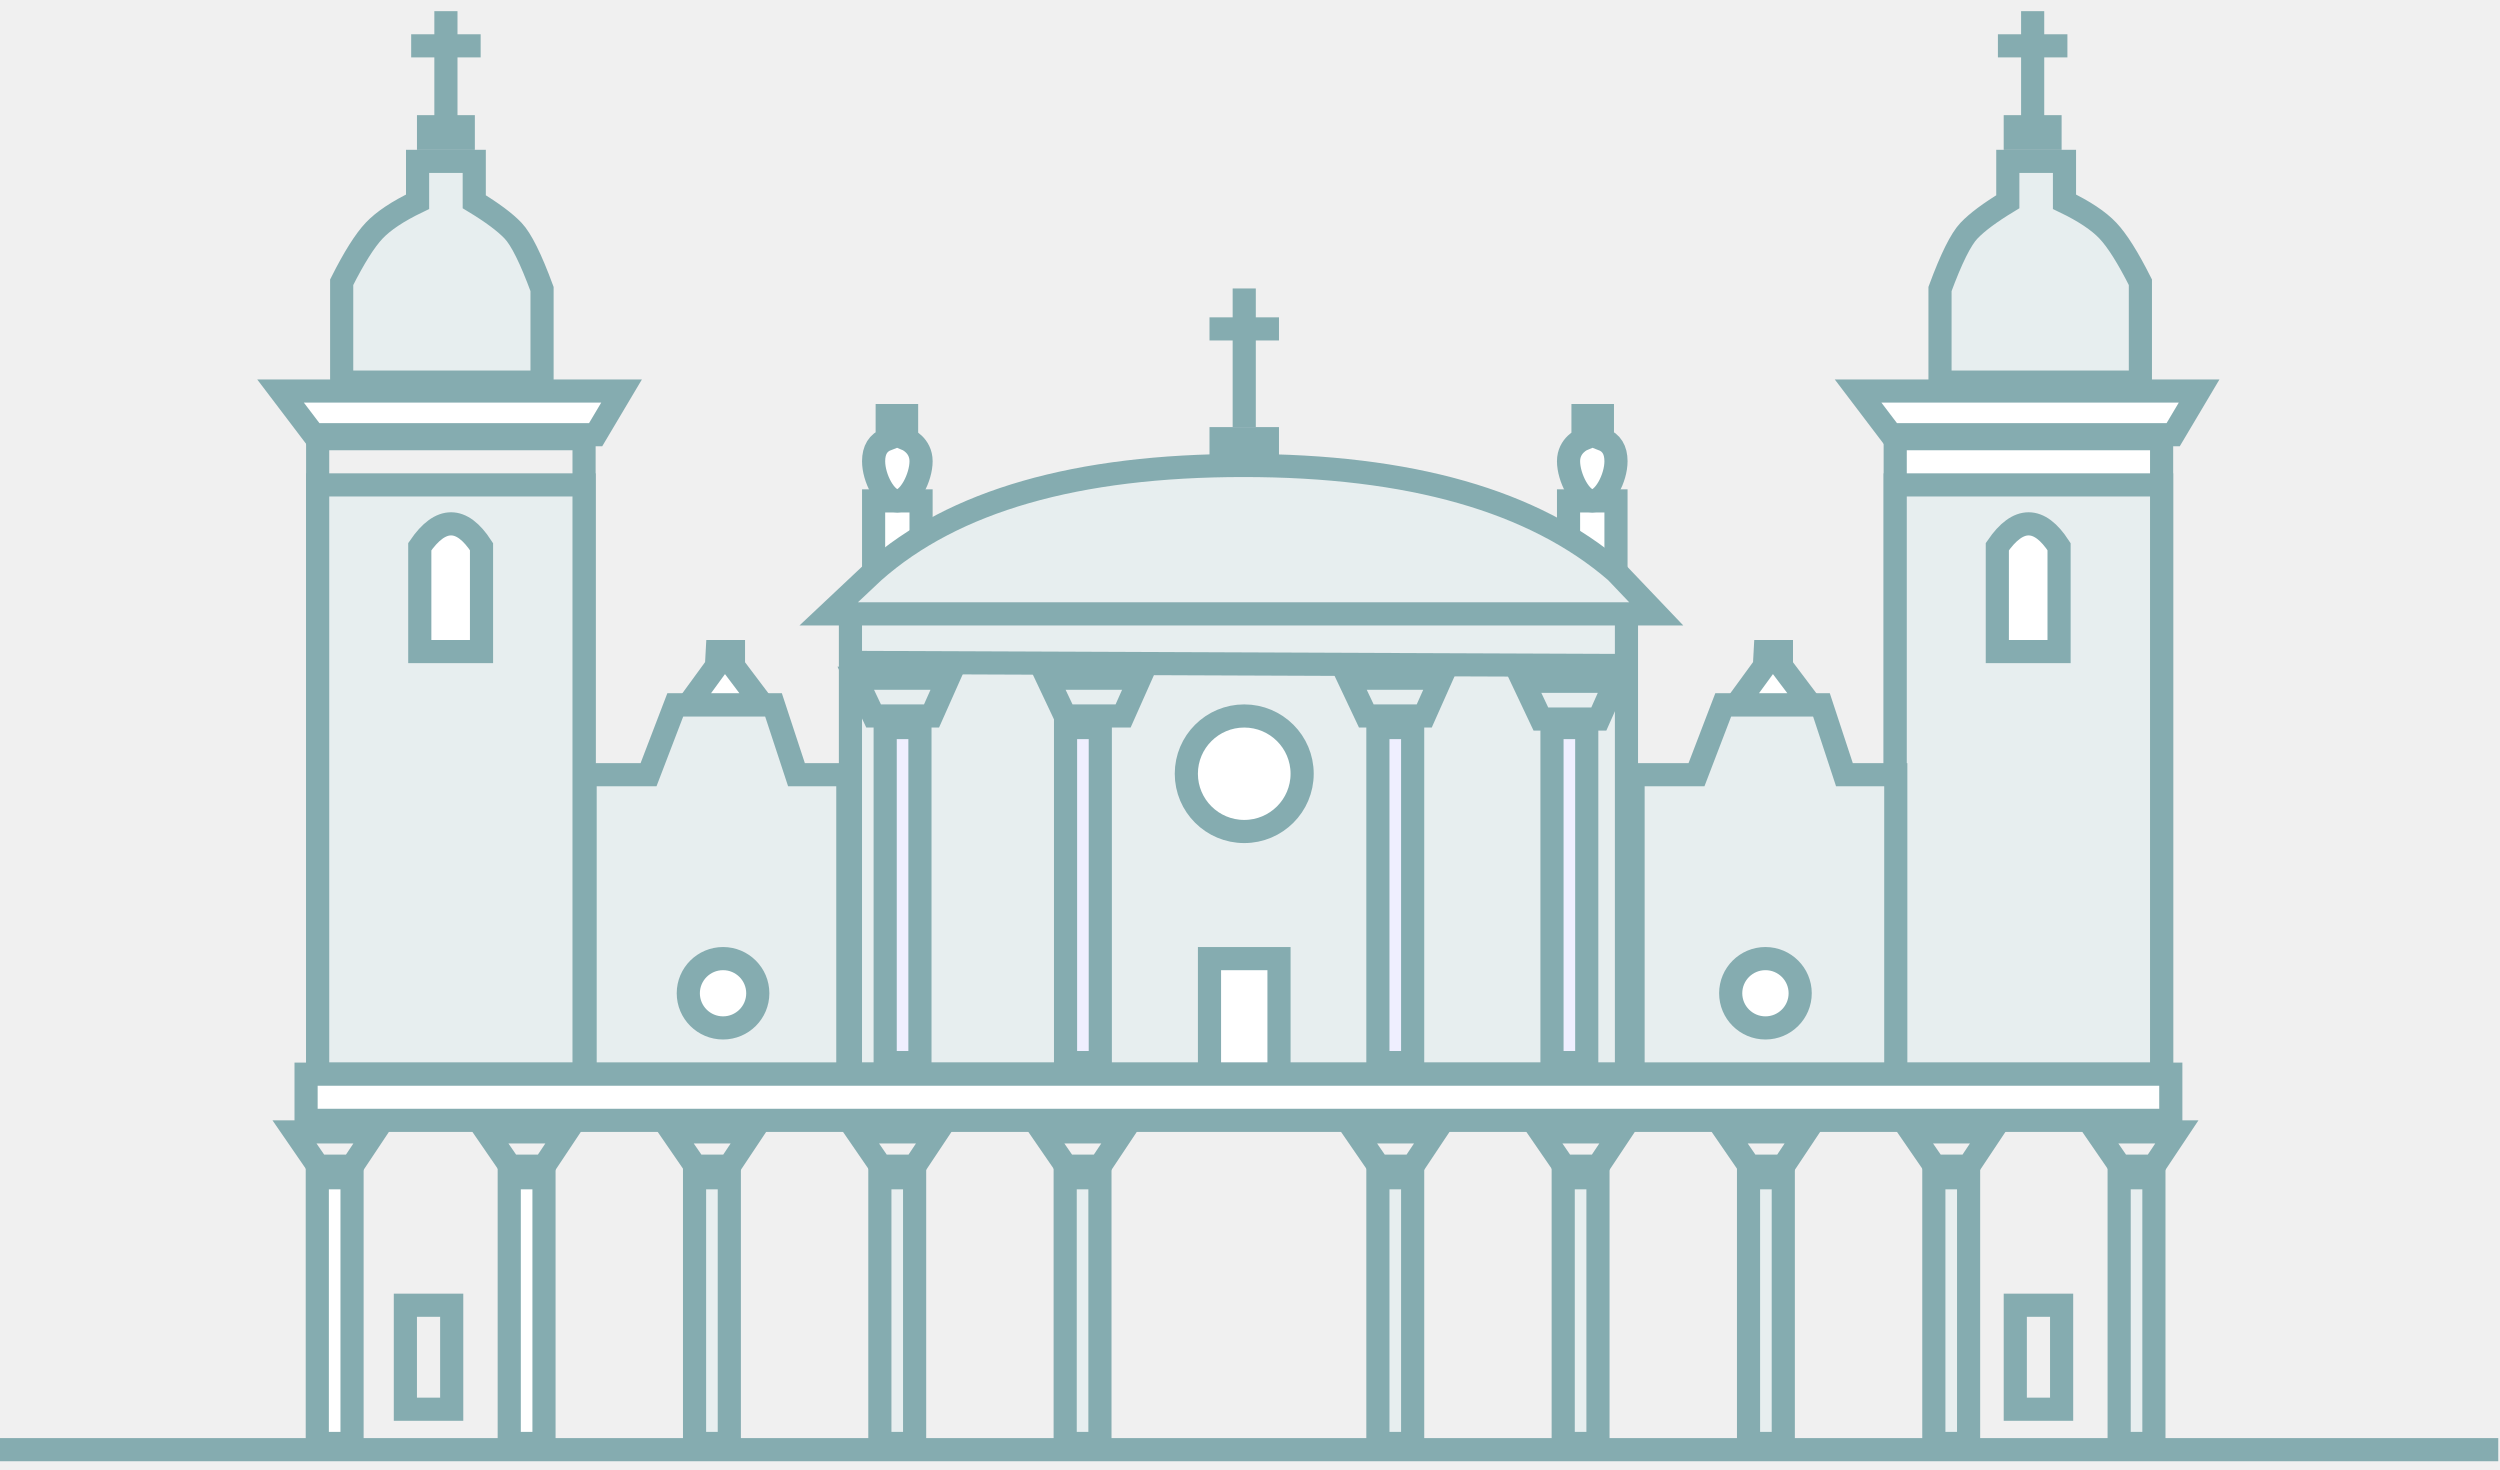
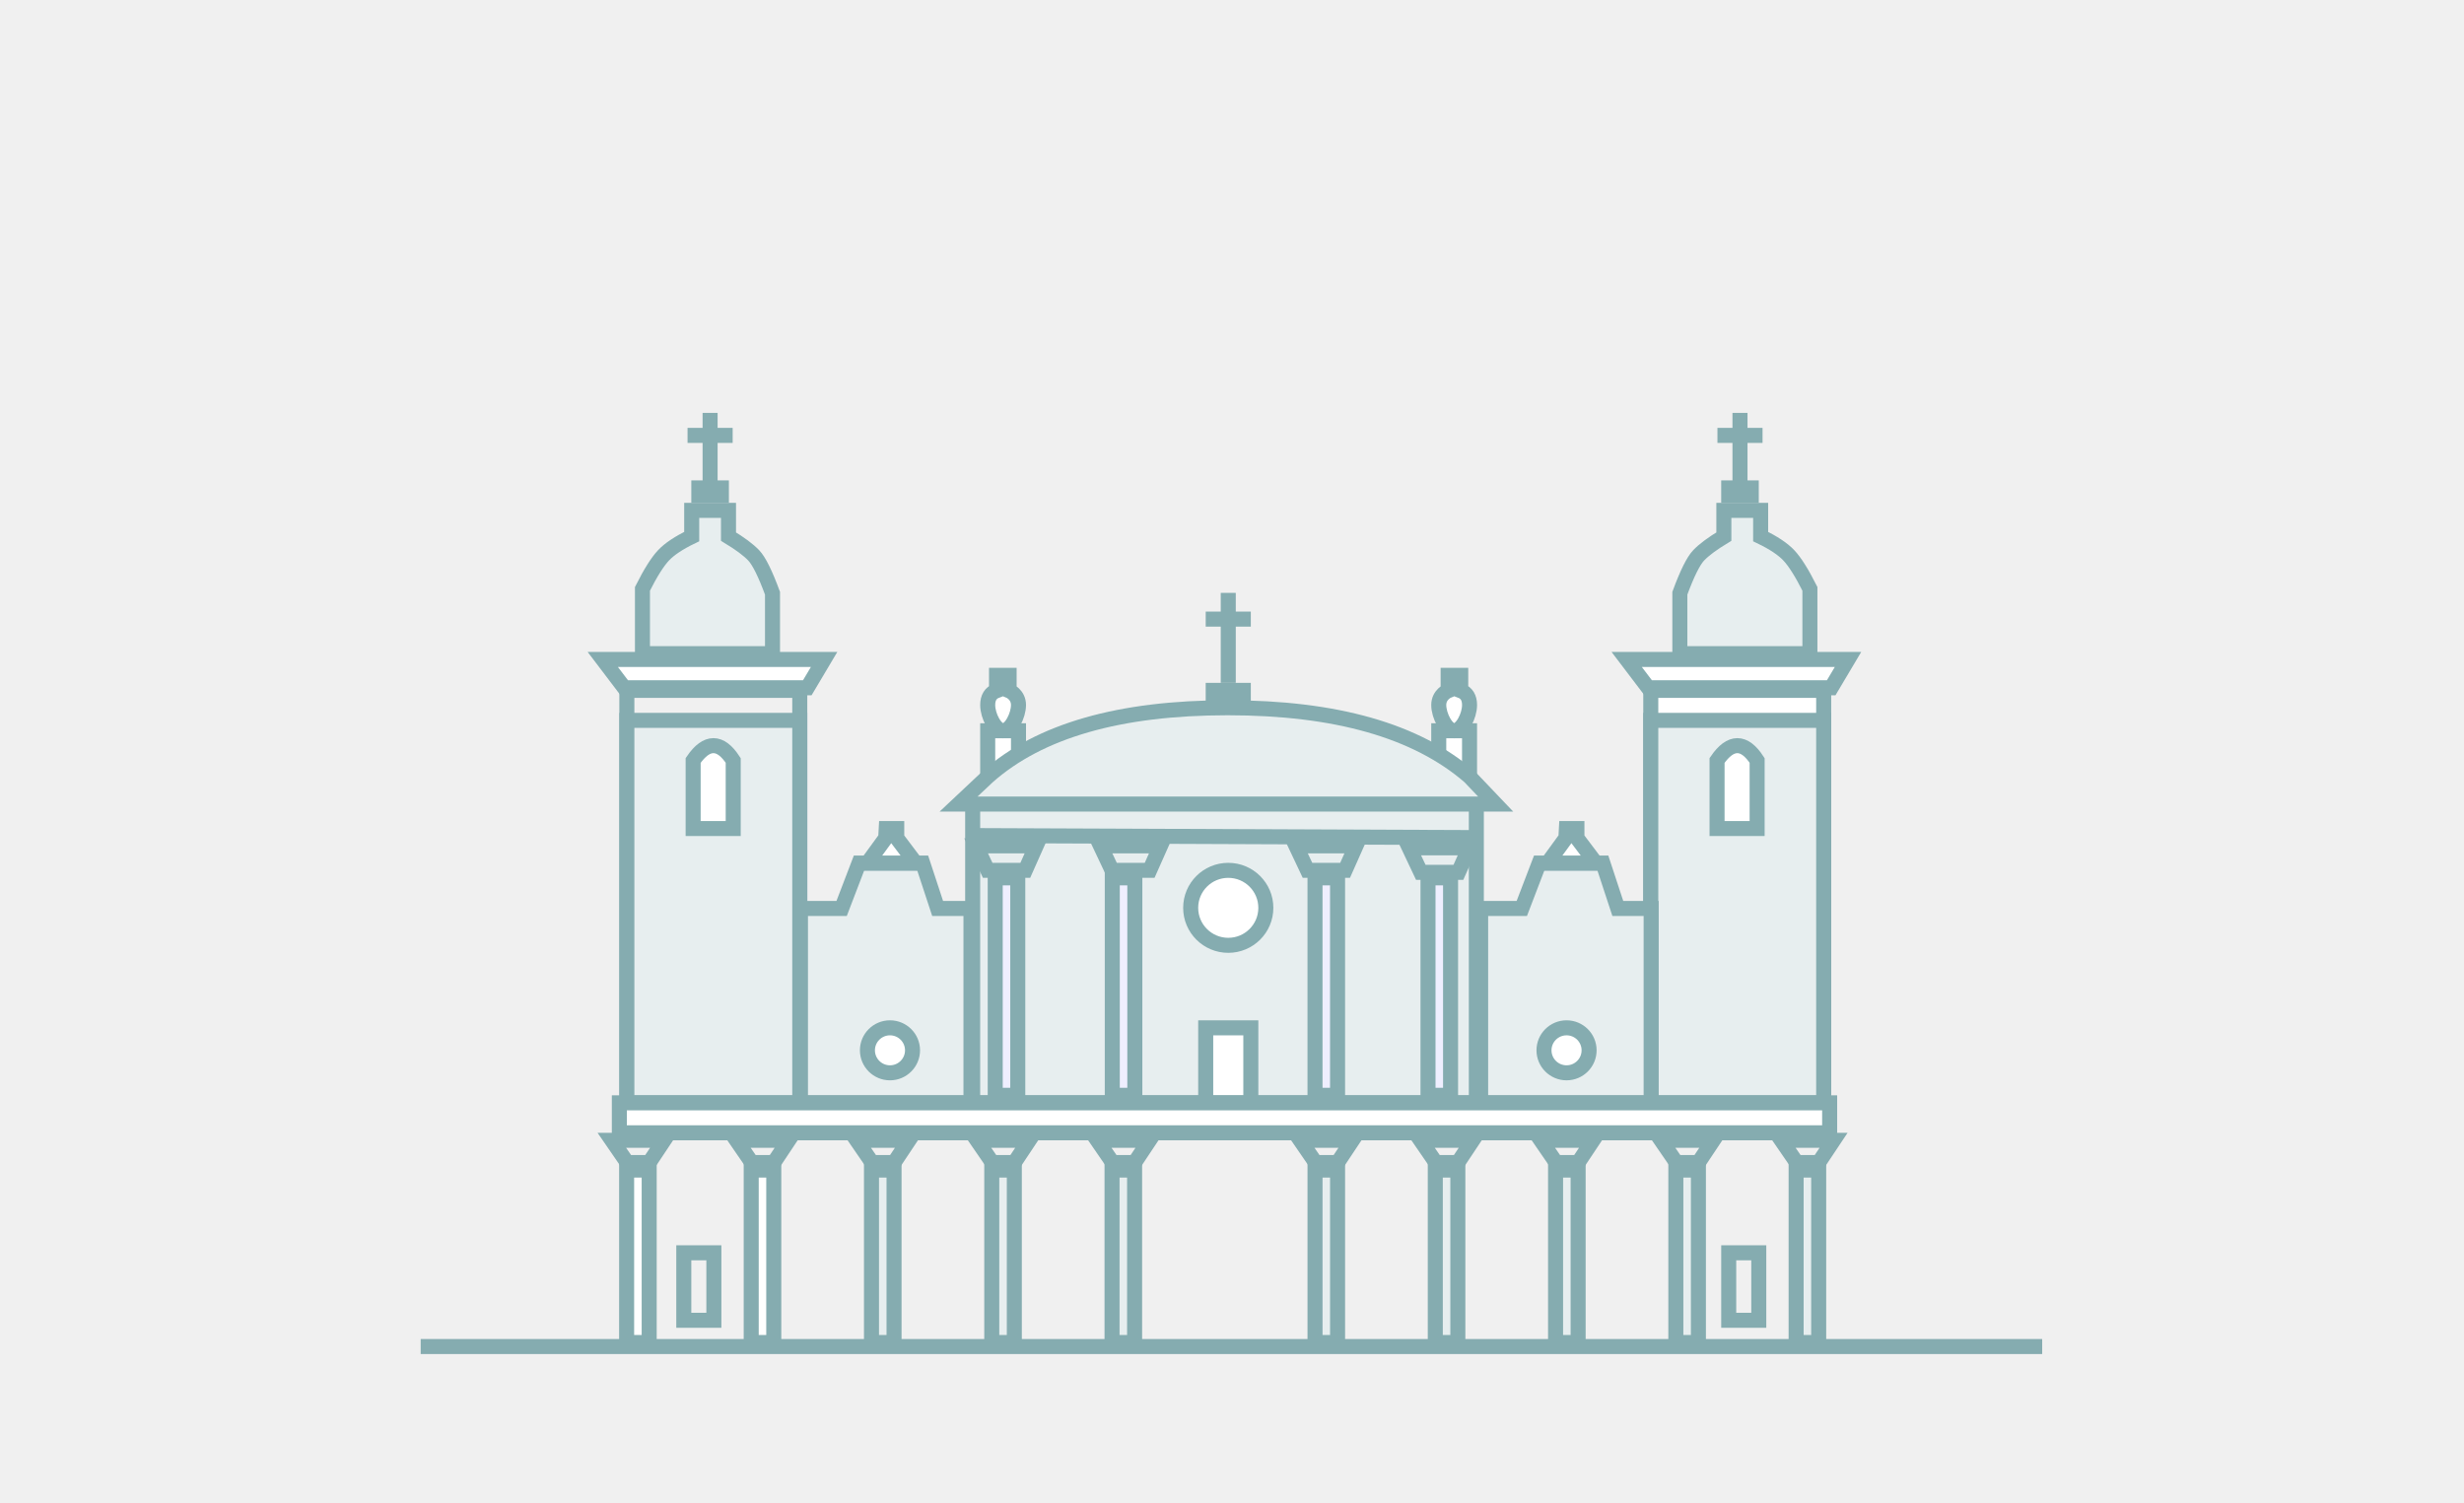
- <svg xmlns="http://www.w3.org/2000/svg" width="216px" height="127px" viewBox="0 0 216 127" version="1.1" role="img" aria-labelledby="paraguay-svg">
-   <g id="About-us" stroke="none" stroke-width="1" fill="none" fill-rule="evenodd">
-     <g id="1.0---About-us" transform="translate(-960, -2188)" stroke="#85ACB0">
-       <g id="Our-locations" transform="translate(0, 1954)">
-         <g id="4-illustration/about_us/paraguay" transform="translate(904, 180)">
-           <g id="icons/about-us/paraguay" transform="translate(56, 54)">
-             <rect id="Rectangle" stroke-width="2" x="27.446" y="37.902" width="23.017" height="54.902" />
-             <rect id="Rectangle" stroke-width="2" fill="#E7EEEF" x="27.446" y="41.896" width="23.017" height="50.909" />
-             <rect id="Rectangle" stroke-width="2" x="105.5" y="37.902" width="4.004" height="1" />
-             <rect id="Rectangle" stroke-width="2" fill="#E7EEEF" x="73.478" y="51.878" width="67.048" height="40.926" />
-             <ellipse id="Oval" stroke-width="2" fill="#FFFFFF" cx="107.502" cy="66.851" rx="5.003" ry="4.991" />
-             <rect id="Rectangle" stroke-width="2" fill="#EFEFFF" x="76.48" y="62.86" width="3.003" height="28.947" />
-             <polygon id="Path-51" stroke-width="2" points="75.48 61.86 80.484 61.86 81.935 58.598 73.938 58.598" />
-             <rect id="Rectangle" stroke-width="2" fill="#EFEFFF" x="92.063" y="62.86" width="3.003" height="28.947" />
-             <polygon id="Path-51" stroke-width="2" points="92.032 61.86 97.036 61.86 98.487 58.598 90.491 58.598" />
-             <rect id="Rectangle" stroke-width="2" fill="#EFEFFF" x="119.05" y="62.86" width="3.003" height="28.947" />
-             <polygon id="Path-51" stroke-width="2" points="118.05 61.86 123.054 61.86 124.505 58.598 116.509 58.598" />
-             <rect id="Rectangle" stroke-width="2" fill="#EFEFFF" x="134.092" y="62.86" width="3.003" height="28.947" />
-             <rect id="Rectangle-Copy-8" stroke-width="2" fill="#FFFFFF" x="104.5" y="82.825" width="6.006" height="9.979" />
-             <polygon id="Path-51" stroke-width="2" points="133.133 62.126 138.137 62.126 139.588 58.865 131.591 58.865" />
-             <polygon id="Path-83" stroke-width="2" fill="#FFFFFF" points="27.101 37.557 24.239 33.786 53.703 33.786 51.463 37.557" />
-             <path d="M36.269,56.296 L41.603,56.296 L41.603,47.234 C40.748,45.918 39.87,45.26 38.971,45.26 C38.072,45.26 37.171,45.918 36.269,47.234 L36.269,56.296 Z" id="Path-84" stroke-width="2" fill="#FFFFFF" />
-             <polyline id="Path-85" stroke-width="2" fill="#FFFFFF" points="79.58 47.033 79.58 43.278 75.48 43.278 75.48 49.389" />
-             <path d="M76.654,35.904 L76.654,37.942 C75.871,38.239 75.48,38.875 75.48,39.85 C75.48,41.313 76.505,43.278 77.53,43.278 C78.555,43.278 79.58,41.25 79.58,39.85 C79.58,38.451 78.33,37.942 78.33,37.942 C78.33,37.942 78.33,37.263 78.33,35.904 L76.654,35.904 Z" id="Path-86" stroke-width="2" fill="#FFFFFF" />
-             <path d="M29.521,33.014 L46.833,33.014 L46.833,24.971 C45.865,22.347 45.032,20.668 44.331,19.932 C43.631,19.196 42.512,18.363 40.975,17.432 L40.975,13.942 L36.078,13.942 L36.078,17.432 C34.376,18.25 33.124,19.083 32.323,19.932 C31.522,20.781 30.588,22.266 29.521,24.386 L29.521,33.014 Z" id="Path-87" stroke-width="2" fill="#E7EEEF" />
-             <rect id="Rectangle" stroke-width="2" fill="#D8D8D8" x="37.025" y="10.949" width="3.003" height="1" />
-             <polyline id="Path-88" stroke-width="2" fill="#D8D8D8" points="38.527 0.964 38.527 4.218 38.527 10.947" />
-             <polyline id="Path-88" stroke-width="2" fill="#D8D8D8" transform="translate(38.52676, 3.958904) rotate(90) translate(-38.52676, -3.958904) " points="38.527 0.957 38.527 2.914 38.527 6.961" />
-             <rect id="Rectangle" stroke-width="2" fill="#FFFFFF" x="163.746" y="37.902" width="23.017" height="54.902" />
-             <rect id="Rectangle" stroke-width="2" fill="#E7EEEF" x="163.746" y="41.896" width="23.017" height="50.909" />
-             <polygon id="Path-83" stroke-width="2" fill="#FFFFFF" points="163.401 37.557 160.539 33.786 190.003 33.786 187.763 37.557" />
-             <path d="M172.569,56.296 L177.903,56.296 L177.903,47.234 C177.048,45.918 176.17,45.26 175.271,45.26 C174.372,45.26 173.471,45.918 172.569,47.234 L172.569,56.296 Z" id="Path-84" stroke-width="2" fill="#FFFFFF" />
-             <rect id="Rectangle" stroke-width="2" fill="#D8D8D8" x="174.12" y="10.949" width="3.003" height="1" />
-             <polyline id="Path-88" stroke-width="2" fill="#D8D8D8" points="175.622 0.964 175.622 4.218 175.622 10.947" />
-             <polyline id="Path-88" stroke-width="2" fill="#D8D8D8" transform="translate(175.622, 3.958904) rotate(90) translate(-175.622, -3.958904) " points="175.622 0.957 175.622 2.914 175.622 6.961" />
-             <polyline id="Path-88" stroke-width="2" fill="#D8D8D8" points="107.502 24.923 107.502 28.828 107.502 36.902" />
-             <polyline id="Path-88" stroke-width="2" fill="#D8D8D8" transform="translate(107.5024, 28.41695) rotate(90) translate(-107.5024, -28.41695) " points="107.502 25.415 107.502 27.372 107.502 31.419" />
-             <polygon id="Path-89" stroke-width="2" fill="#E7EEEF" points="50.555 92.807 73.252 92.807 73.252 66.933 68.815 66.933 66.827 60.891 58.348 60.891 56.035 66.933 50.555 66.933" />
-             <polygon id="Path-90" stroke-width="2" fill="#FFFFFF" points="59.469 60.891 61.903 57.554 61.971 56.296 63.372 56.296 63.372 57.554 65.888 60.891" />
-             <polygon id="Path-89" stroke-width="2" fill="#E7EEEF" points="141.098 92.807 163.795 92.807 163.795 66.933 159.358 66.933 157.37 60.891 148.891 60.891 146.578 66.933 141.098 66.933" />
-             <polygon id="Path-90" stroke-width="2" fill="#FFFFFF" points="150.012 60.891 152.446 57.554 152.514 56.296 153.915 56.296 153.915 57.554 156.431 60.891" />
-             <ellipse id="Oval" stroke-width="2" fill="#FFFFFF" cx="152.534" cy="85.818" rx="3.002" ry="2.995" />
-             <ellipse id="Oval" stroke-width="2" fill="#FFFFFF" cx="62.471" cy="85.818" rx="3.002" ry="2.995" />
-             <polyline id="Path-85" stroke-width="2" fill="#FFFFFF" transform="translate(137.5719, 46.33329) scale(-1, 1) translate(-137.5719, -46.33329) " points="139.622 47.033 139.622 43.278 135.522 43.278 135.522 49.389" />
-             <path d="M136.696,35.904 L136.696,37.942 C135.913,38.239 135.522,38.875 135.522,39.85 C135.522,41.313 136.547,43.278 137.572,43.278 C138.597,43.278 139.622,41.25 139.622,39.85 C139.622,38.451 138.372,37.942 138.372,37.942 C138.372,37.942 138.372,37.263 138.372,35.904 L136.696,35.904 Z" id="Path-86" stroke-width="2" fill="#FFFFFF" transform="translate(137.5719, 39.59092) scale(-1, 1) translate(-137.5719, -39.59092) " />
-             <path d="M75.48,49.389 C82.383,43.274 93.031,40.216 107.426,40.216 C121.82,40.216 132.552,43.274 139.622,49.389 L143.099,53.038 L71.6,53.038 L75.48,49.389 Z" id="Path-82" stroke-width="2" fill="#E7EEEF" />
-             <g id="Group-8" transform="translate(42.02919, 97.79794)" stroke-width="2">
-               <rect id="Rectangle" fill="#FFFFFF" x="1.969" y="3.96" width="3.003" height="22.957" />
-               <polygon id="Path-91" points="2.036 2.96 4.982 2.96 6.953 1.77635684e-15 9.9475983e-14 1.77635684e-15" />
-             </g>
-             <g id="Group-8" transform="translate(165.1147, 97.79794)" stroke-width="2">
-               <rect id="Rectangle" fill="#E7EEEF" x="1.969" y="3.96" width="3.003" height="22.957" />
-               <polygon id="Path-91" points="2.036 2.96 4.982 2.96 6.953 1.77635684e-15 9.9475983e-14 1.77635684e-15" />
-             </g>
-             <g id="Group-7" transform="translate(181.1258, 97.79794)" stroke-width="2">
-               <rect id="Rectangle" fill="#E7EEEF" x="1.969" y="3.96" width="3.003" height="22.957" />
-               <polygon id="Path-91" points="2.036 2.96 4.982 2.96 6.953 1.77635684e-15 9.9475983e-14 1.77635684e-15" />
-             </g>
-             <g id="Group-8" transform="translate(133.0924, 97.79794)" stroke-width="2">
-               <rect id="Rectangle" fill="#E7EEEF" x="1.969" y="3.96" width="3.003" height="22.957" />
-               <polygon id="Path-91" points="2.036 2.96 4.982 2.96 6.953 1.77635684e-15 9.9475983e-14 1.77635684e-15" />
-             </g>
-             <g id="Group-8" transform="translate(117.0813, 97.79794)" stroke-width="2">
-               <rect id="Rectangle" fill="#E7EEEF" x="1.969" y="3.96" width="3.003" height="22.957" />
-               <polygon id="Path-91" points="2.036 2.96 4.982 2.96 6.953 1.77635684e-15 9.9475983e-14 1.77635684e-15" />
-             </g>
-             <g id="Group-7" transform="translate(149.1035, 97.79794)" stroke-width="2">
-               <rect id="Rectangle" fill="#E7EEEF" x="1.969" y="3.96" width="3.003" height="22.957" />
-               <polygon id="Path-91" points="2.036 2.96 4.982 2.96 6.953 1.77635684e-15 9.9475983e-14 1.77635684e-15" />
-             </g>
-             <g id="Group-8" transform="translate(74.05142, 97.79794)" stroke-width="2">
-               <rect id="Rectangle" fill="#E7EEEF" x="1.969" y="3.96" width="3.003" height="22.957" />
-               <polygon id="Path-91" points="2.036 2.96 4.982 2.96 6.953 1.77635684e-15 9.9475983e-14 1.77635684e-15" />
-             </g>
-             <g id="Group-8" transform="translate(58.04031, 97.79794)" stroke-width="2">
-               <rect id="Rectangle" fill="#E7EEEF" x="1.969" y="3.96" width="3.003" height="22.957" />
-               <polygon id="Path-91" points="2.036 2.96 4.982 2.96 6.953 1.77635684e-15 9.9475983e-14 1.77635684e-15" />
-             </g>
-             <g id="Group-7" transform="translate(90.06254, 97.79794)" stroke-width="2">
-               <rect id="Rectangle" fill="#E7EEEF" x="1.969" y="3.96" width="3.003" height="22.957" />
-               <polygon id="Path-91" points="2.036 2.96 4.982 2.96 6.953 1.77635684e-15 9.9475983e-14 1.77635684e-15" />
-             </g>
-             <rect id="Rectangle" stroke-width="2" x="35.024" y="112.772" width="4.003" height="8.985" />
-             <rect id="Rectangle" stroke-width="2" x="174.121" y="112.772" width="4.003" height="8.985" />
-             <rect id="Rectangle" stroke-width="2" fill="#FFFFFF" x="26.445" y="92.808" width="161.113" height="3.99" />
-             <path d="M0,125.251 L215.849,125.251" id="Path-92" stroke-width="2" />
-             <path d="M73.938,57.234 L140.618,57.501" id="Path-93" stroke-width="2" fill="#85ACB0" />
-             <rect id="Rectangle" stroke-width="2" fill="#FFFFFF" x="27.414" y="101.758" width="3.003" height="22.957" />
-             <polygon id="Path-91" stroke-width="2" points="27.482 100.758 30.427 100.758 32.399 97.798 25.445 97.798" />
-             <path d="M167.616,33.014 L184.929,33.014 L184.929,24.971 C183.961,22.347 183.127,20.668 182.427,19.932 C181.727,19.196 180.608,18.363 179.071,17.432 L179.071,13.942 L174.174,13.942 L174.174,17.432 C172.471,18.25 171.22,19.083 170.419,19.932 C169.618,20.781 168.684,22.266 167.616,24.386 L167.616,33.014 Z" id="Path-87" stroke-width="2" fill="#E7EEEF" transform="translate(176.2726, 23.47777) scale(-1, 1) translate(-176.2726, -23.47777) " />
-           </g>
-         </g>
+ <svg xmlns="http://www.w3.org/2000/svg" width="328px" height="200px" viewBox="0 0 328 200" version="1.1" role="img" aria-labelledby="paraguay-svg">
+   <g id="4-illustration/about_us/paraguay" stroke="none" stroke-width="1" fill="none" fill-rule="evenodd">
+     <g id="icons/about-us/paraguay" transform="translate(56, 54)" stroke="#85ACB0" stroke-width="2">
+       <rect id="Rectangle" x="27.446" y="37.902" width="23.017" height="54.902" />
+       <rect id="Rectangle" fill="#E7EEEF" x="27.446" y="41.896" width="23.017" height="50.909" />
+       <rect id="Rectangle" x="105.5" y="37.902" width="4.004" height="1" />
+       <rect id="Rectangle" fill="#E7EEEF" x="73.478" y="51.878" width="67.048" height="40.926" />
+       <ellipse id="Oval" fill="#FFFFFF" cx="107.502" cy="66.851" rx="5.003" ry="4.991" />
+       <rect id="Rectangle" fill="#EFEFFF" x="76.48" y="62.86" width="3.003" height="28.947" />
+       <polygon id="Path-51" points="75.48 61.86 80.484 61.86 81.935 58.598 73.938 58.598" />
+       <rect id="Rectangle" fill="#EFEFFF" x="92.063" y="62.86" width="3.003" height="28.947" />
+       <polygon id="Path-51" points="92.032 61.86 97.036 61.86 98.487 58.598 90.491 58.598" />
+       <rect id="Rectangle" fill="#EFEFFF" x="119.05" y="62.86" width="3.003" height="28.947" />
+       <polygon id="Path-51" points="118.05 61.86 123.054 61.86 124.505 58.598 116.509 58.598" />
+       <rect id="Rectangle" fill="#EFEFFF" x="134.092" y="62.86" width="3.003" height="28.947" />
+       <rect id="Rectangle-Copy-8" fill="#FFFFFF" x="104.5" y="82.825" width="6.006" height="9.979" />
+       <polygon id="Path-51" points="133.133 62.126 138.137 62.126 139.588 58.865 131.591 58.865" />
+       <polygon id="Path-83" fill="#FFFFFF" points="27.101 37.557 24.239 33.786 53.703 33.786 51.463 37.557" />
+       <path d="M36.269,56.296 L41.603,56.296 L41.603,47.234 C40.748,45.918 39.87,45.26 38.971,45.26 C38.072,45.26 37.171,45.918 36.269,47.234 L36.269,56.296 Z" id="Path-84" fill="#FFFFFF" />
+       <polyline id="Path-85" fill="#FFFFFF" points="79.58 47.033 79.58 43.278 75.48 43.278 75.48 49.389" />
+       <path d="M76.654,35.904 L76.654,37.942 C75.871,38.239 75.48,38.875 75.48,39.85 C75.48,41.313 76.505,43.278 77.53,43.278 C78.555,43.278 79.58,41.25 79.58,39.85 C79.58,38.451 78.33,37.942 78.33,37.942 C78.33,37.942 78.33,37.263 78.33,35.904 L76.654,35.904 Z" id="Path-86" fill="#FFFFFF" />
+       <path d="M29.521,33.014 L46.833,33.014 L46.833,24.971 C45.865,22.347 45.032,20.668 44.331,19.932 C43.631,19.196 42.512,18.363 40.975,17.432 L40.975,13.942 L36.078,13.942 L36.078,17.432 C34.376,18.25 33.124,19.083 32.323,19.932 C31.522,20.781 30.588,22.266 29.521,24.386 L29.521,33.014 Z" id="Path-87" fill="#E7EEEF" />
+       <rect id="Rectangle" fill="#D8D8D8" x="37.025" y="10.949" width="3.003" height="1" />
+       <polyline id="Path-88" fill="#D8D8D8" points="38.527 0.964 38.527 4.218 38.527 10.947" />
+       <polyline id="Path-88" fill="#D8D8D8" transform="translate(38.52676, 3.958904) rotate(90) translate(-38.52676, -3.958904) " points="38.527 0.957 38.527 2.914 38.527 6.961" />
+       <rect id="Rectangle" fill="#FFFFFF" x="163.746" y="37.902" width="23.017" height="54.902" />
+       <rect id="Rectangle" fill="#E7EEEF" x="163.746" y="41.896" width="23.017" height="50.909" />
+       <polygon id="Path-83" fill="#FFFFFF" points="163.401 37.557 160.539 33.786 190.003 33.786 187.763 37.557" />
+       <path d="M172.569,56.296 L177.903,56.296 L177.903,47.234 C177.048,45.918 176.17,45.26 175.271,45.26 C174.372,45.26 173.471,45.918 172.569,47.234 L172.569,56.296 Z" id="Path-84" fill="#FFFFFF" />
+       <rect id="Rectangle" fill="#D8D8D8" x="174.12" y="10.949" width="3.003" height="1" />
+       <polyline id="Path-88" fill="#D8D8D8" points="175.622 0.964 175.622 4.218 175.622 10.947" />
+       <polyline id="Path-88" fill="#D8D8D8" transform="translate(175.622, 3.958904) rotate(90) translate(-175.622, -3.958904) " points="175.622 0.957 175.622 2.914 175.622 6.961" />
+       <polyline id="Path-88" fill="#D8D8D8" points="107.502 24.923 107.502 28.828 107.502 36.902" />
+       <polyline id="Path-88" fill="#D8D8D8" transform="translate(107.5024, 28.41695) rotate(90) translate(-107.5024, -28.41695) " points="107.502 25.415 107.502 27.372 107.502 31.419" />
+       <polygon id="Path-89" fill="#E7EEEF" points="50.555 92.807 73.252 92.807 73.252 66.933 68.815 66.933 66.827 60.891 58.348 60.891 56.035 66.933 50.555 66.933" />
+       <polygon id="Path-90" fill="#FFFFFF" points="59.469 60.891 61.903 57.554 61.971 56.296 63.372 56.296 63.372 57.554 65.888 60.891" />
+       <polygon id="Path-89" fill="#E7EEEF" points="141.098 92.807 163.795 92.807 163.795 66.933 159.358 66.933 157.37 60.891 148.891 60.891 146.578 66.933 141.098 66.933" />
+       <polygon id="Path-90" fill="#FFFFFF" points="150.012 60.891 152.446 57.554 152.514 56.296 153.915 56.296 153.915 57.554 156.431 60.891" />
+       <ellipse id="Oval" fill="#FFFFFF" cx="152.534" cy="85.818" rx="3.002" ry="2.995" />
+       <ellipse id="Oval" fill="#FFFFFF" cx="62.471" cy="85.818" rx="3.002" ry="2.995" />
+       <polyline id="Path-85" fill="#FFFFFF" transform="translate(137.5719, 46.33329) scale(-1, 1) translate(-137.5719, -46.33329) " points="139.622 47.033 139.622 43.278 135.522 43.278 135.522 49.389" />
+       <path d="M136.696,35.904 L136.696,37.942 C135.913,38.239 135.522,38.875 135.522,39.85 C135.522,41.313 136.547,43.278 137.572,43.278 C138.597,43.278 139.622,41.25 139.622,39.85 C139.622,38.451 138.372,37.942 138.372,37.942 C138.372,37.942 138.372,37.263 138.372,35.904 L136.696,35.904 Z" id="Path-86" fill="#FFFFFF" transform="translate(137.5719, 39.59092) scale(-1, 1) translate(-137.5719, -39.59092) " />
+       <path d="M75.48,49.389 C82.383,43.274 93.031,40.216 107.426,40.216 C121.82,40.216 132.552,43.274 139.622,49.389 L143.099,53.038 L71.6,53.038 L75.48,49.389 Z" id="Path-82" fill="#E7EEEF" />
+       <g id="Group-8" transform="translate(42.02919, 97.79794)">
+         <rect id="Rectangle" fill="#FFFFFF" x="1.969" y="3.96" width="3.003" height="22.957" />
+         <polygon id="Path-91" points="2.036 2.96 4.982 2.96 6.953 1.77635684e-15 9.9475983e-14 1.77635684e-15" />
      </g>
+       <g id="Group-8" transform="translate(165.1147, 97.79794)">
+         <rect id="Rectangle" fill="#E7EEEF" x="1.969" y="3.96" width="3.003" height="22.957" />
+         <polygon id="Path-91" points="2.036 2.96 4.982 2.96 6.953 1.77635684e-15 9.9475983e-14 1.77635684e-15" />
+       </g>
+       <g id="Group-7" transform="translate(181.1258, 97.79794)">
+         <rect id="Rectangle" fill="#E7EEEF" x="1.969" y="3.96" width="3.003" height="22.957" />
+         <polygon id="Path-91" points="2.036 2.96 4.982 2.96 6.953 1.77635684e-15 9.9475983e-14 1.77635684e-15" />
+       </g>
+       <g id="Group-8" transform="translate(133.0924, 97.79794)">
+         <rect id="Rectangle" fill="#E7EEEF" x="1.969" y="3.96" width="3.003" height="22.957" />
+         <polygon id="Path-91" points="2.036 2.96 4.982 2.96 6.953 1.77635684e-15 9.9475983e-14 1.77635684e-15" />
+       </g>
+       <g id="Group-8" transform="translate(117.0813, 97.79794)">
+         <rect id="Rectangle" fill="#E7EEEF" x="1.969" y="3.96" width="3.003" height="22.957" />
+         <polygon id="Path-91" points="2.036 2.96 4.982 2.96 6.953 1.77635684e-15 9.9475983e-14 1.77635684e-15" />
+       </g>
+       <g id="Group-7" transform="translate(149.1035, 97.79794)">
+         <rect id="Rectangle" fill="#E7EEEF" x="1.969" y="3.96" width="3.003" height="22.957" />
+         <polygon id="Path-91" points="2.036 2.96 4.982 2.96 6.953 1.77635684e-15 9.9475983e-14 1.77635684e-15" />
+       </g>
+       <g id="Group-8" transform="translate(74.05142, 97.79794)">
+         <rect id="Rectangle" fill="#E7EEEF" x="1.969" y="3.96" width="3.003" height="22.957" />
+         <polygon id="Path-91" points="2.036 2.96 4.982 2.96 6.953 1.77635684e-15 9.9475983e-14 1.77635684e-15" />
+       </g>
+       <g id="Group-8" transform="translate(58.04031, 97.79794)">
+         <rect id="Rectangle" fill="#E7EEEF" x="1.969" y="3.96" width="3.003" height="22.957" />
+         <polygon id="Path-91" points="2.036 2.96 4.982 2.96 6.953 1.77635684e-15 9.9475983e-14 1.77635684e-15" />
+       </g>
+       <g id="Group-7" transform="translate(90.06254, 97.79794)">
+         <rect id="Rectangle" fill="#E7EEEF" x="1.969" y="3.96" width="3.003" height="22.957" />
+         <polygon id="Path-91" points="2.036 2.96 4.982 2.96 6.953 1.77635684e-15 9.9475983e-14 1.77635684e-15" />
+       </g>
+       <rect id="Rectangle" x="35.024" y="112.772" width="4.003" height="8.985" />
+       <rect id="Rectangle" x="174.121" y="112.772" width="4.003" height="8.985" />
+       <rect id="Rectangle" fill="#FFFFFF" x="26.445" y="92.808" width="161.113" height="3.99" />
+       <path d="M0,125.251 L215.849,125.251" id="Path-92" />
+       <path d="M73.938,57.234 L140.618,57.501" id="Path-93" fill="#85ACB0" />
+       <rect id="Rectangle" fill="#FFFFFF" x="27.414" y="101.758" width="3.003" height="22.957" />
+       <polygon id="Path-91" points="27.482 100.758 30.427 100.758 32.399 97.798 25.445 97.798" />
+       <path d="M167.616,33.014 L184.929,33.014 L184.929,24.971 C183.961,22.347 183.127,20.668 182.427,19.932 C181.727,19.196 180.608,18.363 179.071,17.432 L179.071,13.942 L174.174,13.942 L174.174,17.432 C172.471,18.25 171.22,19.083 170.419,19.932 C169.618,20.781 168.684,22.266 167.616,24.386 L167.616,33.014 Z" id="Path-87" fill="#E7EEEF" transform="translate(176.2726, 23.47777) scale(-1, 1) translate(-176.2726, -23.47777) " />
    </g>
  </g>
</svg>
